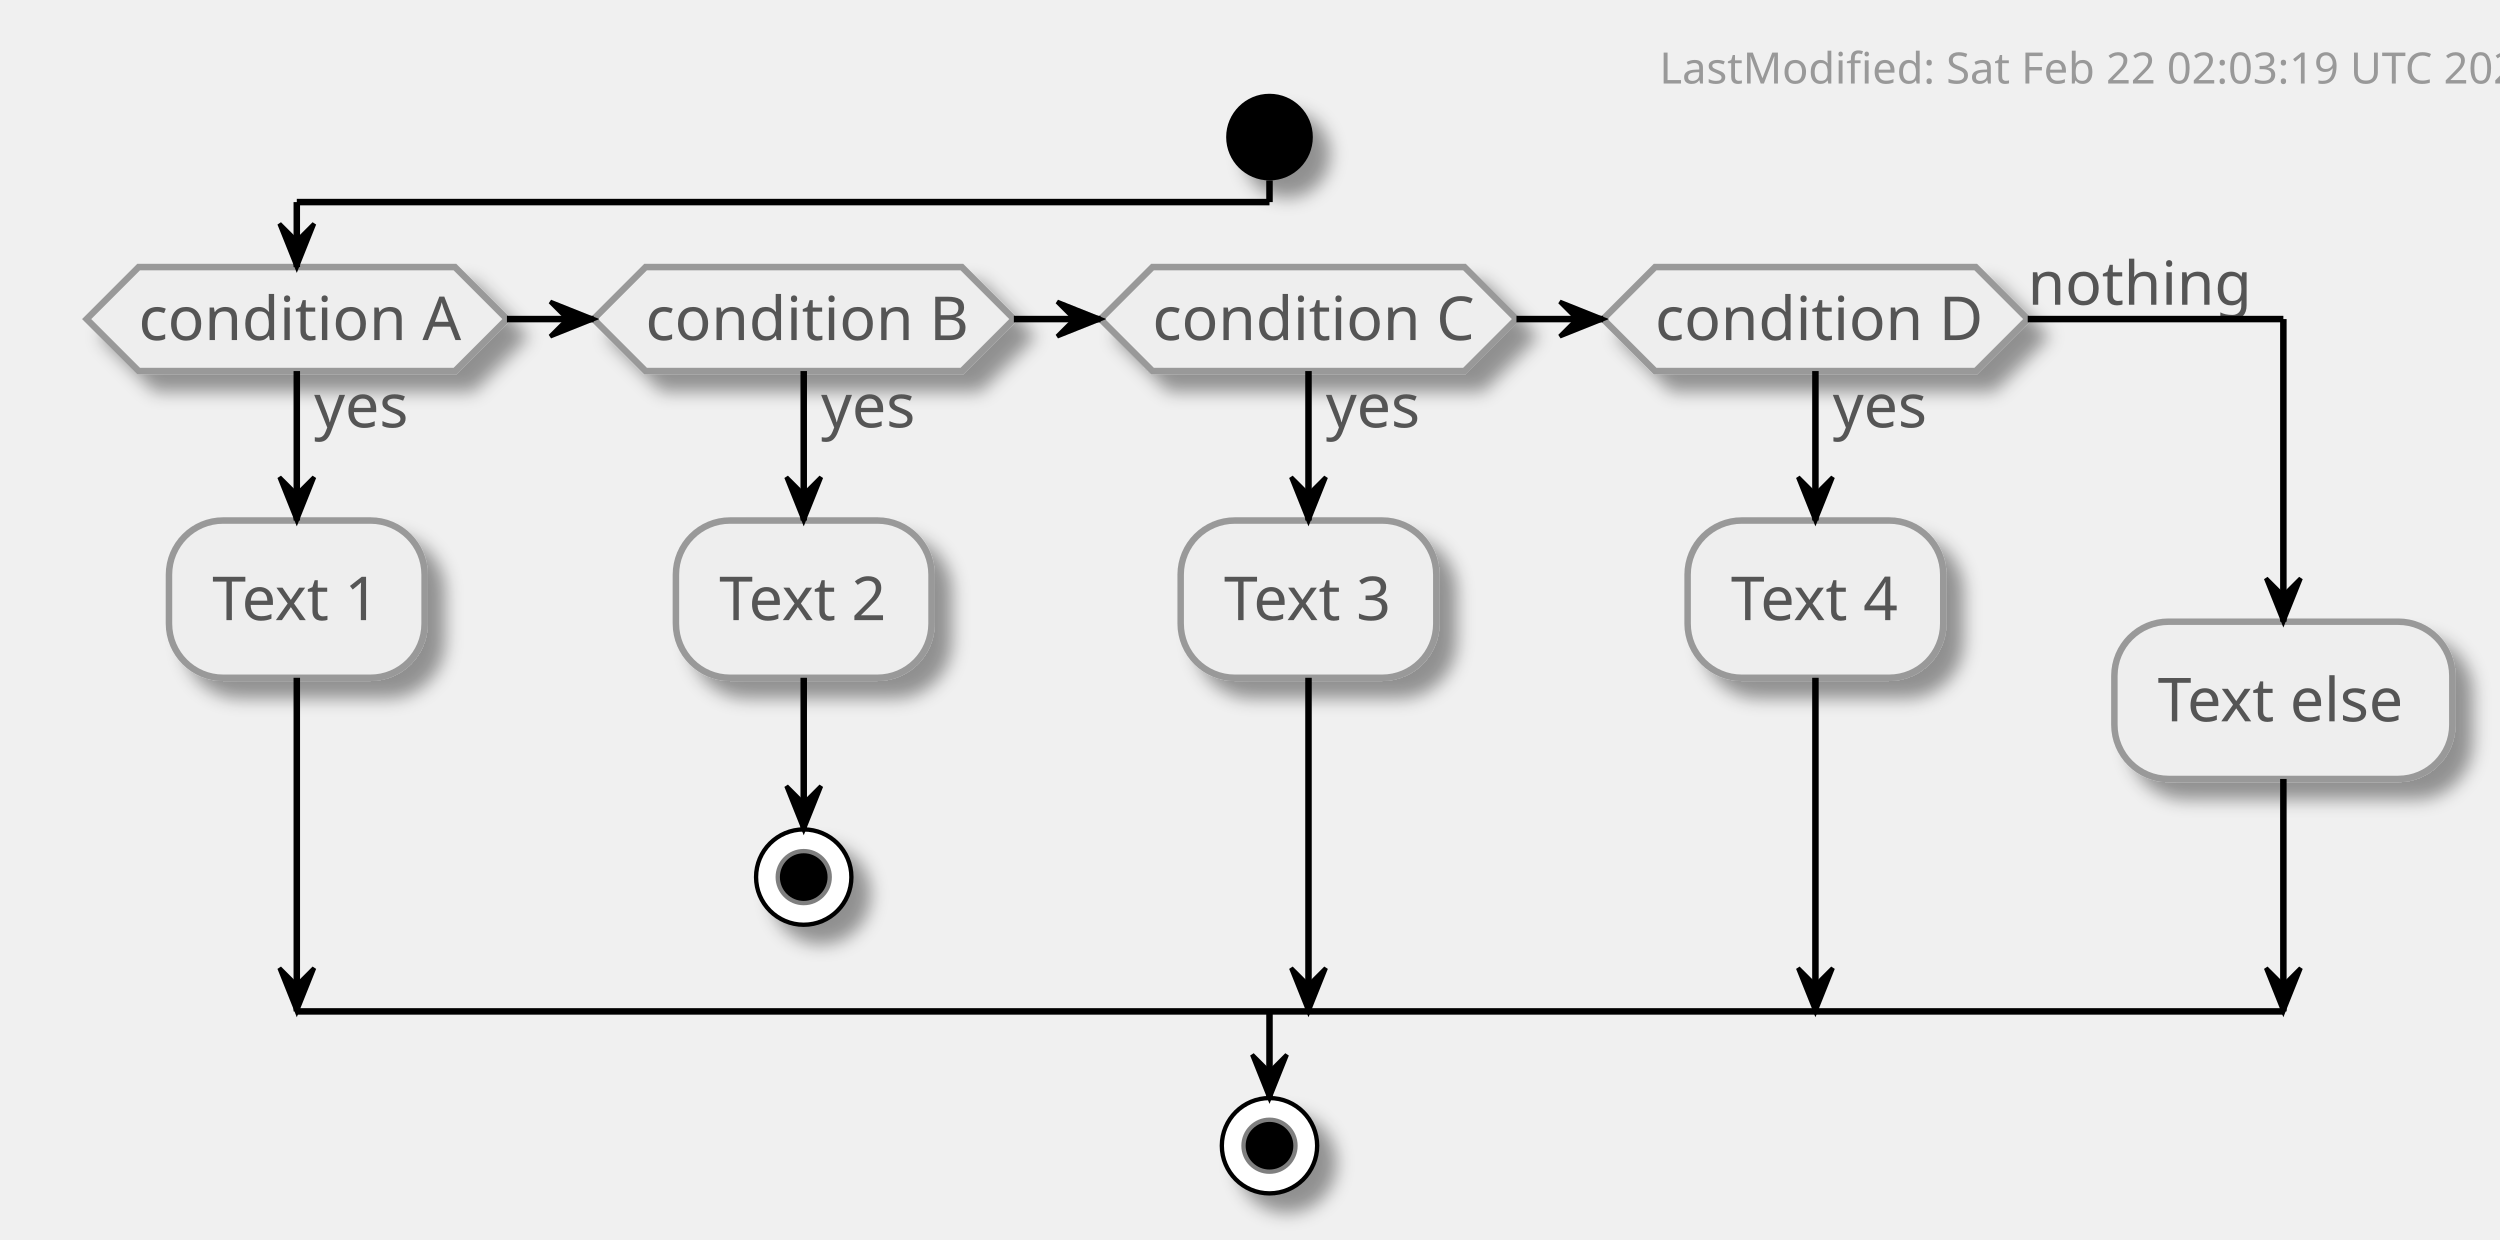
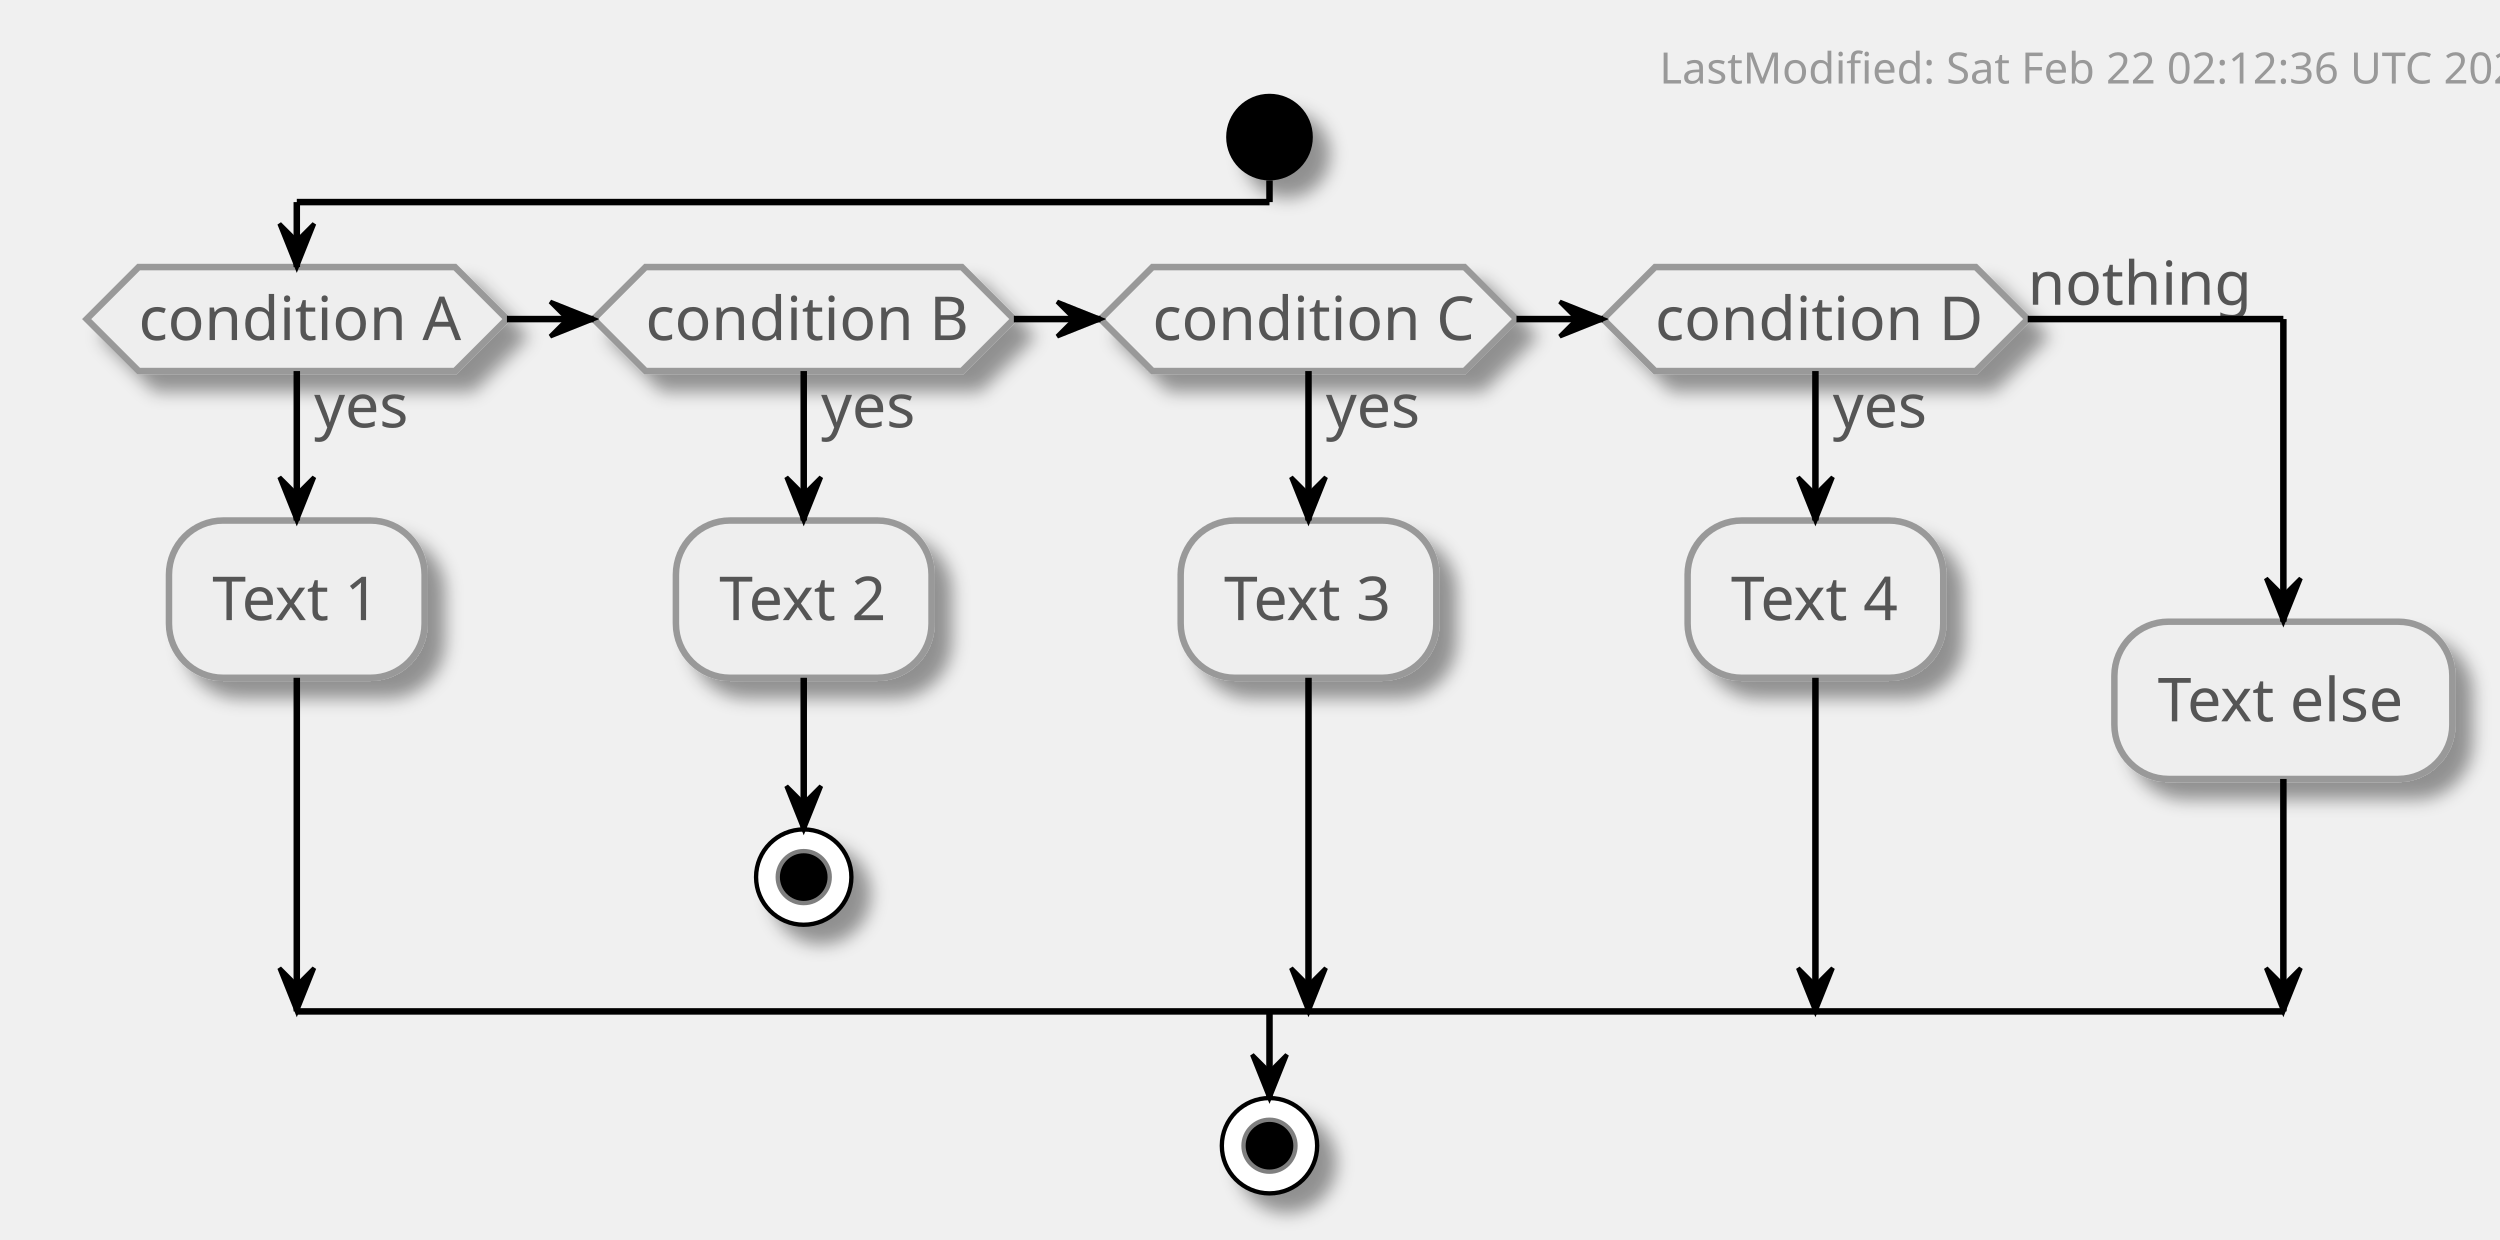
<svg xmlns="http://www.w3.org/2000/svg" contentScriptType="application/ecmascript" contentStyleType="text/css" height="286px" preserveAspectRatio="none" style="width:577px;height:286px;" version="1.1" viewBox="0 0 577 286" width="577px" zoomAndPan="magnify">
  <defs>
-     <filter height="300%" id="fmcwmtq3x5ypg" width="300%" x="-1" y="-1">
+     <filter height="300%" id="f1jgcu9k11gmrz" width="300%" x="-1" y="-1">
      <feGaussianBlur result="blurOut" stdDeviation="2.0" />
      <feColorMatrix in="blurOut" result="blurOut2" type="matrix" values="0 0 0 0 0 0 0 0 0 0 0 0 0 0 0 0 0 0 .4 0" />
      <feOffset dx="4.0" dy="4.0" in="blurOut2" result="blurOut3" />
      <feBlend in="SourceGraphic" in2="blurOut3" mode="normal" />
    </filter>
  </defs>
  <g>
-     <text fill="#999999" font-family="sans-serif" font-size="10" lengthAdjust="spacingAndGlyphs" textLength="182" x="383" y="19.282">LastModified: Sat Feb 22 02:03:19 UTC 2020</text>
-     <ellipse cx="293" cy="31.641" fill="#000000" filter="url(#fmcwmtq3x5ypg)" rx="10" ry="10" style="stroke: none; stroke-width: 1.0;" />
-     <polygon fill="#EEEEEE" filter="url(#fmcwmtq3x5ypg)" points="32,61.641,105,61.641,117,73.641,105,85.641,32,85.641,20,73.641,32,61.641" style="stroke: #999999; stroke-width: 1.5;" />
+     <text fill="#999999" font-family="sans-serif" font-size="10" lengthAdjust="spacingAndGlyphs" textLength="182" x="383" y="19.282">LastModified: Sat Feb 22 02:12:36 UTC 2020</text>
+     <ellipse cx="293" cy="31.641" fill="#000000" filter="url(#f1jgcu9k11gmrz)" rx="10" ry="10" style="stroke: none; stroke-width: 1.0;" />
+     <polygon fill="#EEEEEE" filter="url(#f1jgcu9k11gmrz)" points="32,61.641,105,61.641,117,73.641,105,85.641,32,85.641,20,73.641,32,61.641" style="stroke: #999999; stroke-width: 1.5;" />
    <text fill="#555555" font-family="sans-serif" font-size="14" lengthAdjust="spacingAndGlyphs" textLength="22" x="72.5" y="98.636">yes</text>
    <text fill="#555555" font-family="sans-serif" font-size="14" lengthAdjust="spacingAndGlyphs" textLength="73" x="32" y="78.487">condition A</text>
-     <rect fill="#EEEEEE" filter="url(#fmcwmtq3x5ypg)" height="36.297" rx="12.5" ry="12.5" style="stroke: #999999; stroke-width: 1.5;" width="59" x="39" y="120.136" />
+     <rect fill="#EEEEEE" filter="url(#f1jgcu9k11gmrz)" height="36.297" rx="12.5" ry="12.5" style="stroke: #999999; stroke-width: 1.5;" width="59" x="39" y="120.136" />
    <text fill="#555555" font-family="sans-serif" font-size="14" lengthAdjust="spacingAndGlyphs" textLength="39" x="49" y="143.131">Text 1</text>
-     <polygon fill="#EEEEEE" filter="url(#fmcwmtq3x5ypg)" points="149,61.641,222,61.641,234,73.641,222,85.641,149,85.641,137,73.641,149,61.641" style="stroke: #999999; stroke-width: 1.5;" />
+     <polygon fill="#EEEEEE" filter="url(#f1jgcu9k11gmrz)" points="149,61.641,222,61.641,234,73.641,222,85.641,149,85.641,137,73.641,149,61.641" style="stroke: #999999; stroke-width: 1.5;" />
    <text fill="#555555" font-family="sans-serif" font-size="14" lengthAdjust="spacingAndGlyphs" textLength="22" x="189.5" y="98.636">yes</text>
    <text fill="#555555" font-family="sans-serif" font-size="14" lengthAdjust="spacingAndGlyphs" textLength="73" x="149" y="78.487">condition B</text>
-     <rect fill="#EEEEEE" filter="url(#fmcwmtq3x5ypg)" height="36.297" rx="12.5" ry="12.5" style="stroke: #999999; stroke-width: 1.5;" width="59" x="156" y="120.136" />
+     <rect fill="#EEEEEE" filter="url(#f1jgcu9k11gmrz)" height="36.297" rx="12.5" ry="12.5" style="stroke: #999999; stroke-width: 1.5;" width="59" x="156" y="120.136" />
    <text fill="#555555" font-family="sans-serif" font-size="14" lengthAdjust="spacingAndGlyphs" textLength="39" x="166" y="143.131">Text 2</text>
-     <ellipse cx="185.5" cy="202.433" fill="#FFFFFF" filter="url(#fmcwmtq3x5ypg)" rx="11" ry="11" style="stroke: #000000; stroke-width: 1.0;" />
+     <ellipse cx="185.5" cy="202.433" fill="#FFFFFF" filter="url(#f1jgcu9k11gmrz)" rx="11" ry="11" style="stroke: #000000; stroke-width: 1.0;" />
    <ellipse cx="185.5" cy="202.433" fill="#000000" rx="6" ry="6" style="stroke: #7F7F7F; stroke-width: 1.0;" />
-     <polygon fill="#EEEEEE" filter="url(#fmcwmtq3x5ypg)" points="266,61.641,338,61.641,350,73.641,338,85.641,266,85.641,254,73.641,266,61.641" style="stroke: #999999; stroke-width: 1.5;" />
+     <polygon fill="#EEEEEE" filter="url(#f1jgcu9k11gmrz)" points="266,61.641,338,61.641,350,73.641,338,85.641,266,85.641,254,73.641,266,61.641" style="stroke: #999999; stroke-width: 1.5;" />
    <text fill="#555555" font-family="sans-serif" font-size="14" lengthAdjust="spacingAndGlyphs" textLength="22" x="306" y="98.636">yes</text>
    <text fill="#555555" font-family="sans-serif" font-size="14" lengthAdjust="spacingAndGlyphs" textLength="72" x="266" y="78.487">condition C</text>
-     <rect fill="#EEEEEE" filter="url(#fmcwmtq3x5ypg)" height="36.297" rx="12.5" ry="12.5" style="stroke: #999999; stroke-width: 1.5;" width="59" x="272.5" y="120.136" />
+     <rect fill="#EEEEEE" filter="url(#f1jgcu9k11gmrz)" height="36.297" rx="12.5" ry="12.5" style="stroke: #999999; stroke-width: 1.5;" width="59" x="272.5" y="120.136" />
    <text fill="#555555" font-family="sans-serif" font-size="14" lengthAdjust="spacingAndGlyphs" textLength="39" x="282.5" y="143.131">Text 3</text>
-     <polygon fill="#EEEEEE" filter="url(#fmcwmtq3x5ypg)" points="382,61.641,456,61.641,468,73.641,456,85.641,382,85.641,370,73.641,382,61.641" style="stroke: #999999; stroke-width: 1.5;" />
+     <polygon fill="#EEEEEE" filter="url(#f1jgcu9k11gmrz)" points="382,61.641,456,61.641,468,73.641,456,85.641,382,85.641,370,73.641,382,61.641" style="stroke: #999999; stroke-width: 1.5;" />
    <text fill="#555555" font-family="sans-serif" font-size="14" lengthAdjust="spacingAndGlyphs" textLength="22" x="423" y="98.636">yes</text>
    <text fill="#555555" font-family="sans-serif" font-size="14" lengthAdjust="spacingAndGlyphs" textLength="74" x="382" y="78.487">condition D</text>
    <text fill="#555555" font-family="sans-serif" font-size="14" lengthAdjust="spacingAndGlyphs" textLength="48" x="468" y="70.339">nothing</text>
-     <rect fill="#EEEEEE" filter="url(#fmcwmtq3x5ypg)" height="36.297" rx="12.5" ry="12.5" style="stroke: #999999; stroke-width: 1.5;" width="59" x="389.5" y="120.136" />
+     <rect fill="#EEEEEE" filter="url(#f1jgcu9k11gmrz)" height="36.297" rx="12.5" ry="12.5" style="stroke: #999999; stroke-width: 1.5;" width="59" x="389.5" y="120.136" />
    <text fill="#555555" font-family="sans-serif" font-size="14" lengthAdjust="spacingAndGlyphs" textLength="39" x="399.5" y="143.131">Text 4</text>
-     <rect fill="#EEEEEE" filter="url(#fmcwmtq3x5ypg)" height="36.297" rx="12.5" ry="12.5" style="stroke: #999999; stroke-width: 1.5;" width="78" x="488" y="143.487" />
+     <rect fill="#EEEEEE" filter="url(#f1jgcu9k11gmrz)" height="36.297" rx="12.5" ry="12.5" style="stroke: #999999; stroke-width: 1.5;" width="78" x="488" y="143.487" />
    <text fill="#555555" font-family="sans-serif" font-size="14" lengthAdjust="spacingAndGlyphs" textLength="58" x="498" y="166.482">Text else</text>
-     <ellipse cx="293" cy="264.433" fill="#FFFFFF" filter="url(#fmcwmtq3x5ypg)" rx="11" ry="11" style="stroke: #000000; stroke-width: 1.0;" />
+     <ellipse cx="293" cy="264.433" fill="#FFFFFF" filter="url(#f1jgcu9k11gmrz)" rx="11" ry="11" style="stroke: #000000; stroke-width: 1.0;" />
    <ellipse cx="293" cy="264.433" fill="#000000" rx="6" ry="6" style="stroke: #7F7F7F; stroke-width: 1.0;" />
    <line style="stroke: #000000; stroke-width: 1.5;" x1="185.5" x2="185.5" y1="156.433" y2="191.433" />
    <polygon fill="#000000" points="181.5,181.433,185.5,191.433,189.5,181.433,185.5,185.433" style="stroke: #000000; stroke-width: 1.0;" />
    <line style="stroke: #000000; stroke-width: 1.5;" x1="68.5" x2="68.5" y1="85.641" y2="120.136" />
    <polygon fill="#000000" points="64.5,110.136,68.5,120.136,72.5,110.136,68.5,114.136" style="stroke: #000000; stroke-width: 1.0;" />
    <line style="stroke: #000000; stroke-width: 1.5;" x1="68.5" x2="68.5" y1="156.433" y2="233.433" />
    <polygon fill="#000000" points="64.5,223.433,68.5,233.433,72.5,223.433,68.5,227.433" style="stroke: #000000; stroke-width: 1.0;" />
    <line style="stroke: #000000; stroke-width: 1.5;" x1="185.5" x2="185.5" y1="85.641" y2="120.136" />
    <polygon fill="#000000" points="181.5,110.136,185.5,120.136,189.5,110.136,185.5,114.136" style="stroke: #000000; stroke-width: 1.0;" />
    <line style="stroke: #000000; stroke-width: 1.5;" x1="302" x2="302" y1="85.641" y2="120.136" />
    <polygon fill="#000000" points="298,110.136,302,120.136,306,110.136,302,114.136" style="stroke: #000000; stroke-width: 1.0;" />
    <line style="stroke: #000000; stroke-width: 1.5;" x1="302" x2="302" y1="156.433" y2="233.433" />
    <polygon fill="#000000" points="298,223.433,302,233.433,306,223.433,302,227.433" style="stroke: #000000; stroke-width: 1.0;" />
    <line style="stroke: #000000; stroke-width: 1.5;" x1="419" x2="419" y1="85.641" y2="120.136" />
    <polygon fill="#000000" points="415,110.136,419,120.136,423,110.136,419,114.136" style="stroke: #000000; stroke-width: 1.0;" />
    <line style="stroke: #000000; stroke-width: 1.5;" x1="419" x2="419" y1="156.433" y2="233.433" />
    <polygon fill="#000000" points="415,223.433,419,233.433,423,223.433,419,227.433" style="stroke: #000000; stroke-width: 1.0;" />
    <line style="stroke: #000000; stroke-width: 1.5;" x1="117" x2="137" y1="73.641" y2="73.641" />
    <polygon fill="#000000" points="127,69.641,137,73.641,127,77.641,131,73.641" style="stroke: #000000; stroke-width: 1.0;" />
    <line style="stroke: #000000; stroke-width: 1.5;" x1="234" x2="254" y1="73.641" y2="73.641" />
    <polygon fill="#000000" points="244,69.641,254,73.641,244,77.641,248,73.641" style="stroke: #000000; stroke-width: 1.0;" />
    <line style="stroke: #000000; stroke-width: 1.5;" x1="350" x2="370" y1="73.641" y2="73.641" />
    <polygon fill="#000000" points="360,69.641,370,73.641,360,77.641,364,73.641" style="stroke: #000000; stroke-width: 1.0;" />
    <line style="stroke: #000000; stroke-width: 1.5;" x1="293" x2="293" y1="41.641" y2="46.641" />
    <line style="stroke: #000000; stroke-width: 1.5;" x1="293" x2="68.5" y1="46.641" y2="46.641" />
    <line style="stroke: #000000; stroke-width: 1.5;" x1="68.5" x2="68.5" y1="46.641" y2="61.641" />
    <polygon fill="#000000" points="64.5,51.641,68.5,61.641,72.5,51.641,68.5,55.641" style="stroke: #000000; stroke-width: 1.0;" />
    <line style="stroke: #000000; stroke-width: 1.5;" x1="468" x2="527" y1="73.641" y2="73.641" />
    <line style="stroke: #000000; stroke-width: 1.5;" x1="527" x2="527" y1="73.641" y2="143.487" />
    <polygon fill="#000000" points="523,133.487,527,143.487,531,133.487,527,137.487" style="stroke: #000000; stroke-width: 1.0;" />
    <line style="stroke: #000000; stroke-width: 1.5;" x1="527" x2="527" y1="179.784" y2="233.433" />
    <polygon fill="#000000" points="523,223.433,527,233.433,531,223.433,527,227.433" style="stroke: #000000; stroke-width: 1.0;" />
    <line style="stroke: #000000; stroke-width: 1.5;" x1="68.5" x2="527" y1="233.433" y2="233.433" />
    <line style="stroke: #000000; stroke-width: 1.5;" x1="293" x2="293" y1="233.433" y2="253.433" />
    <polygon fill="#000000" points="289,243.433,293,253.433,297,243.433,293,247.433" style="stroke: #000000; stroke-width: 1.0;" />
  </g>
</svg>
